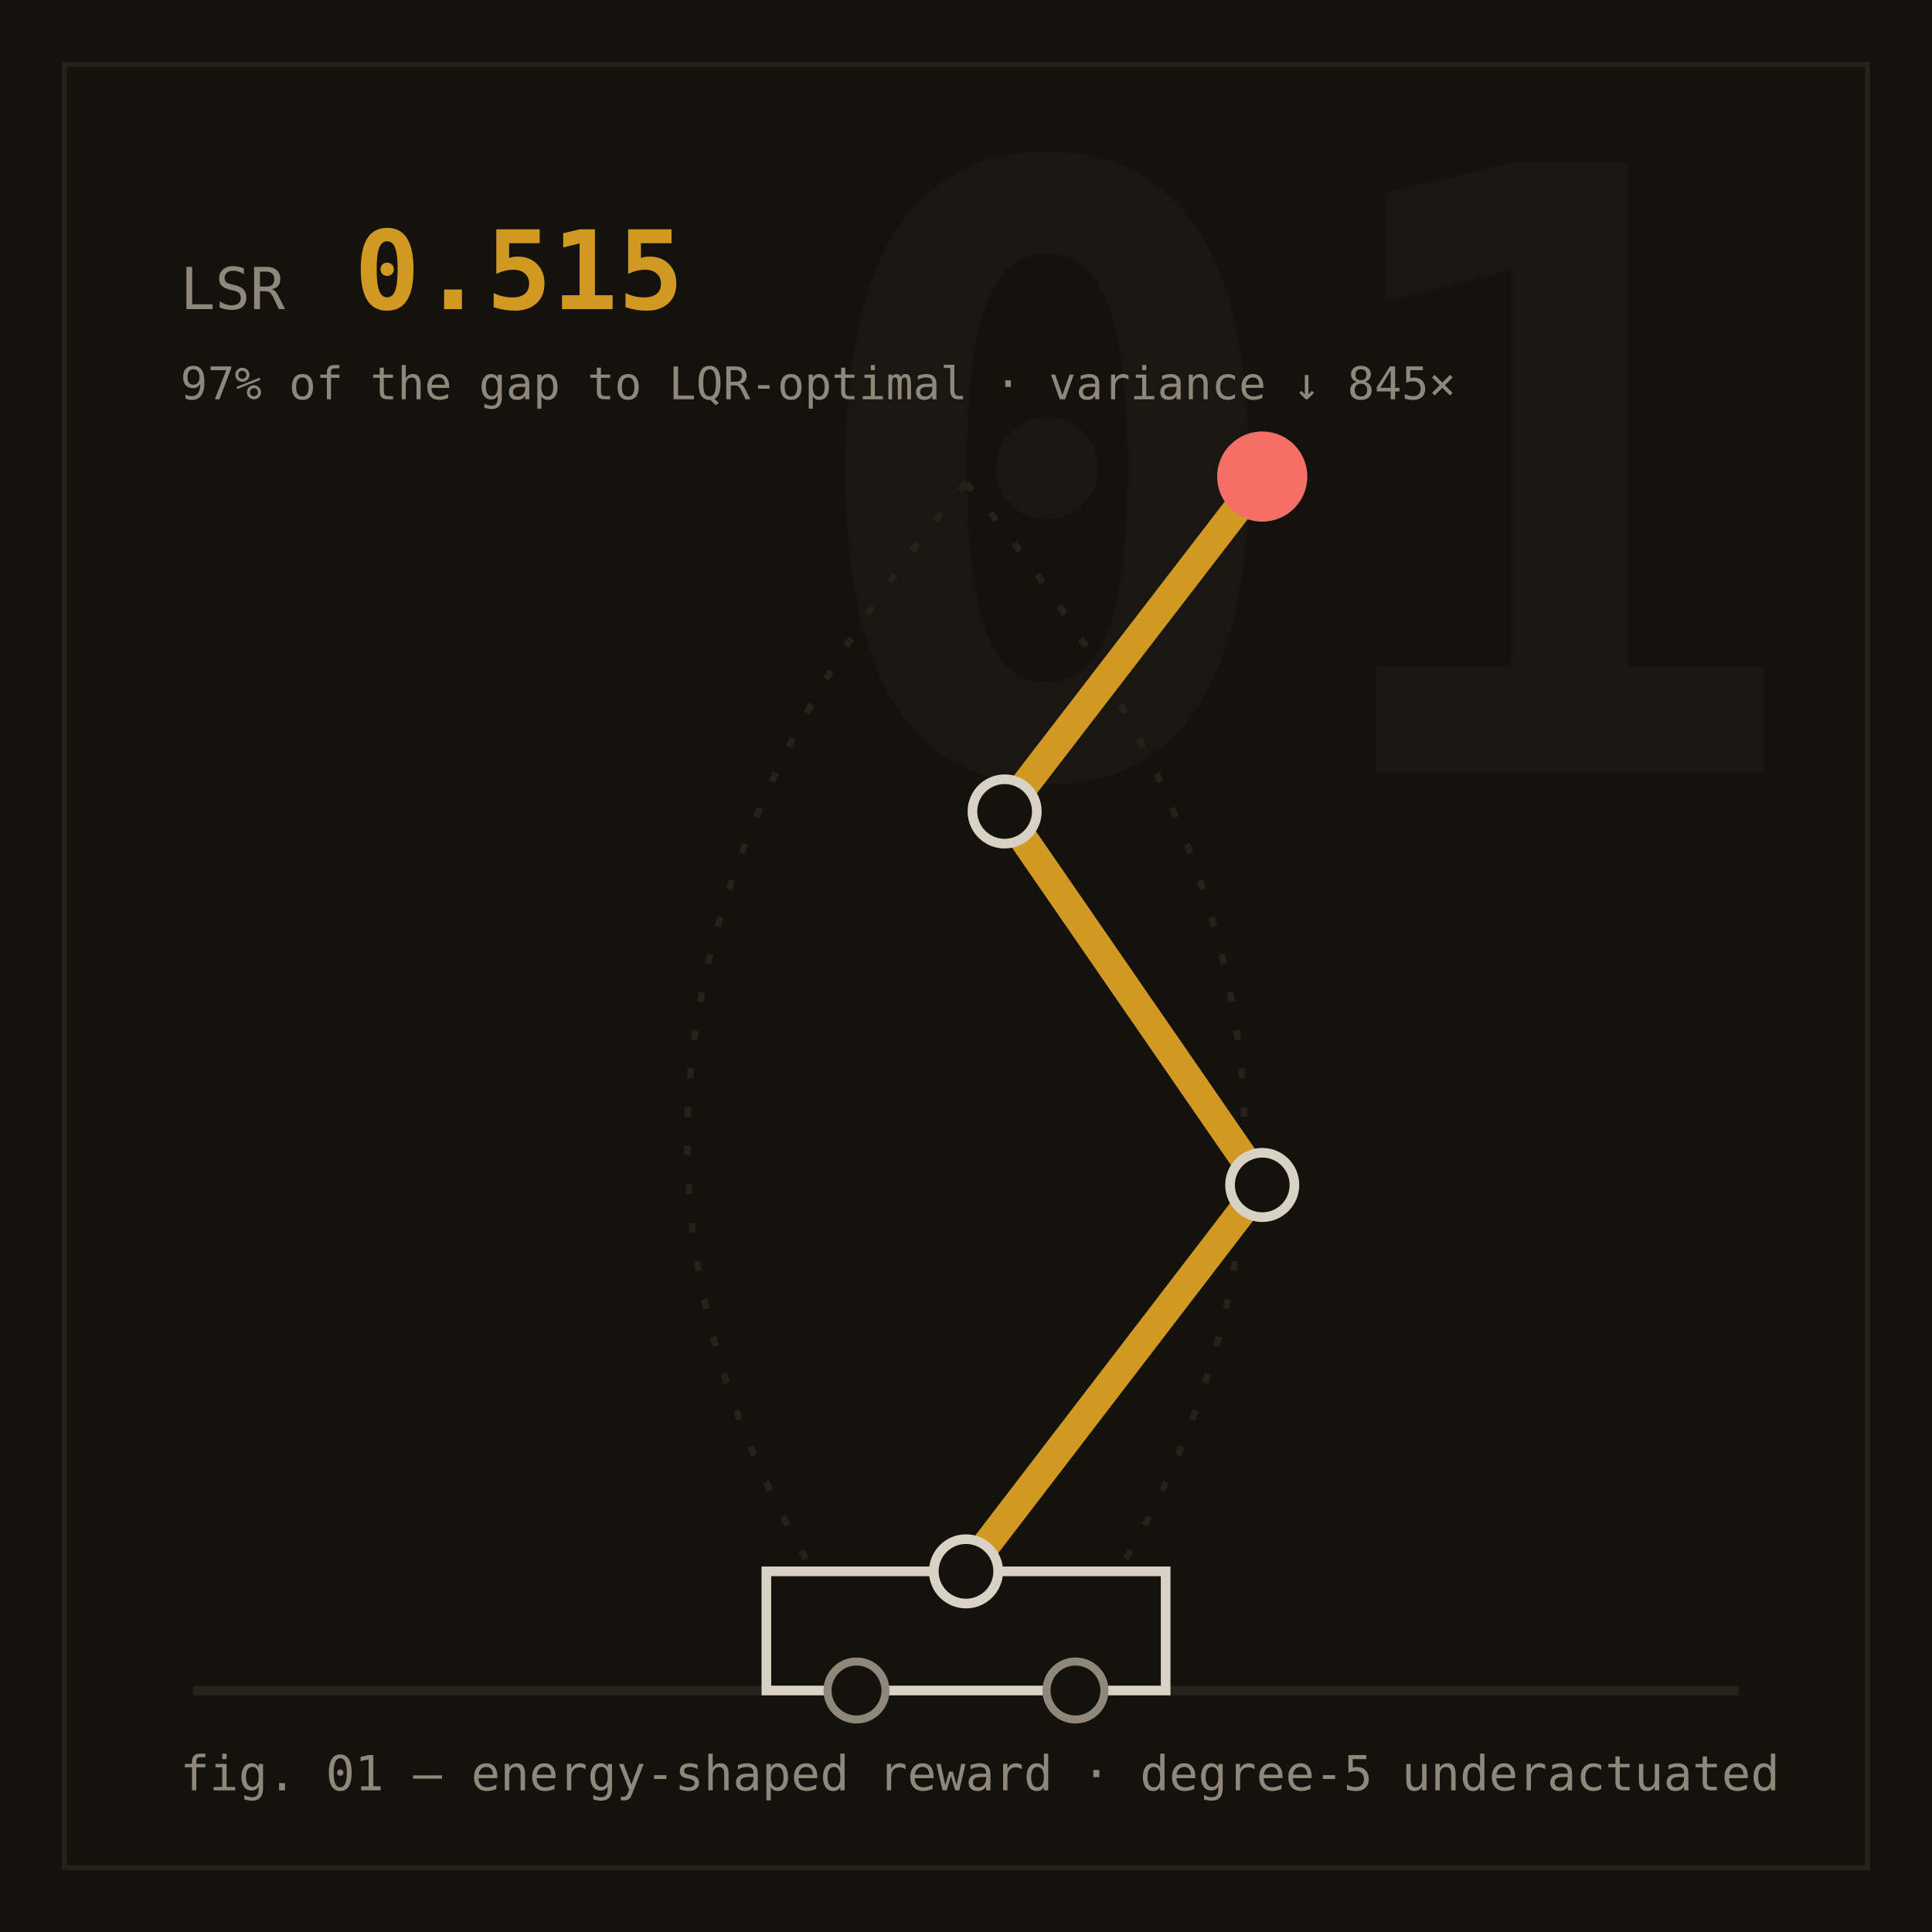
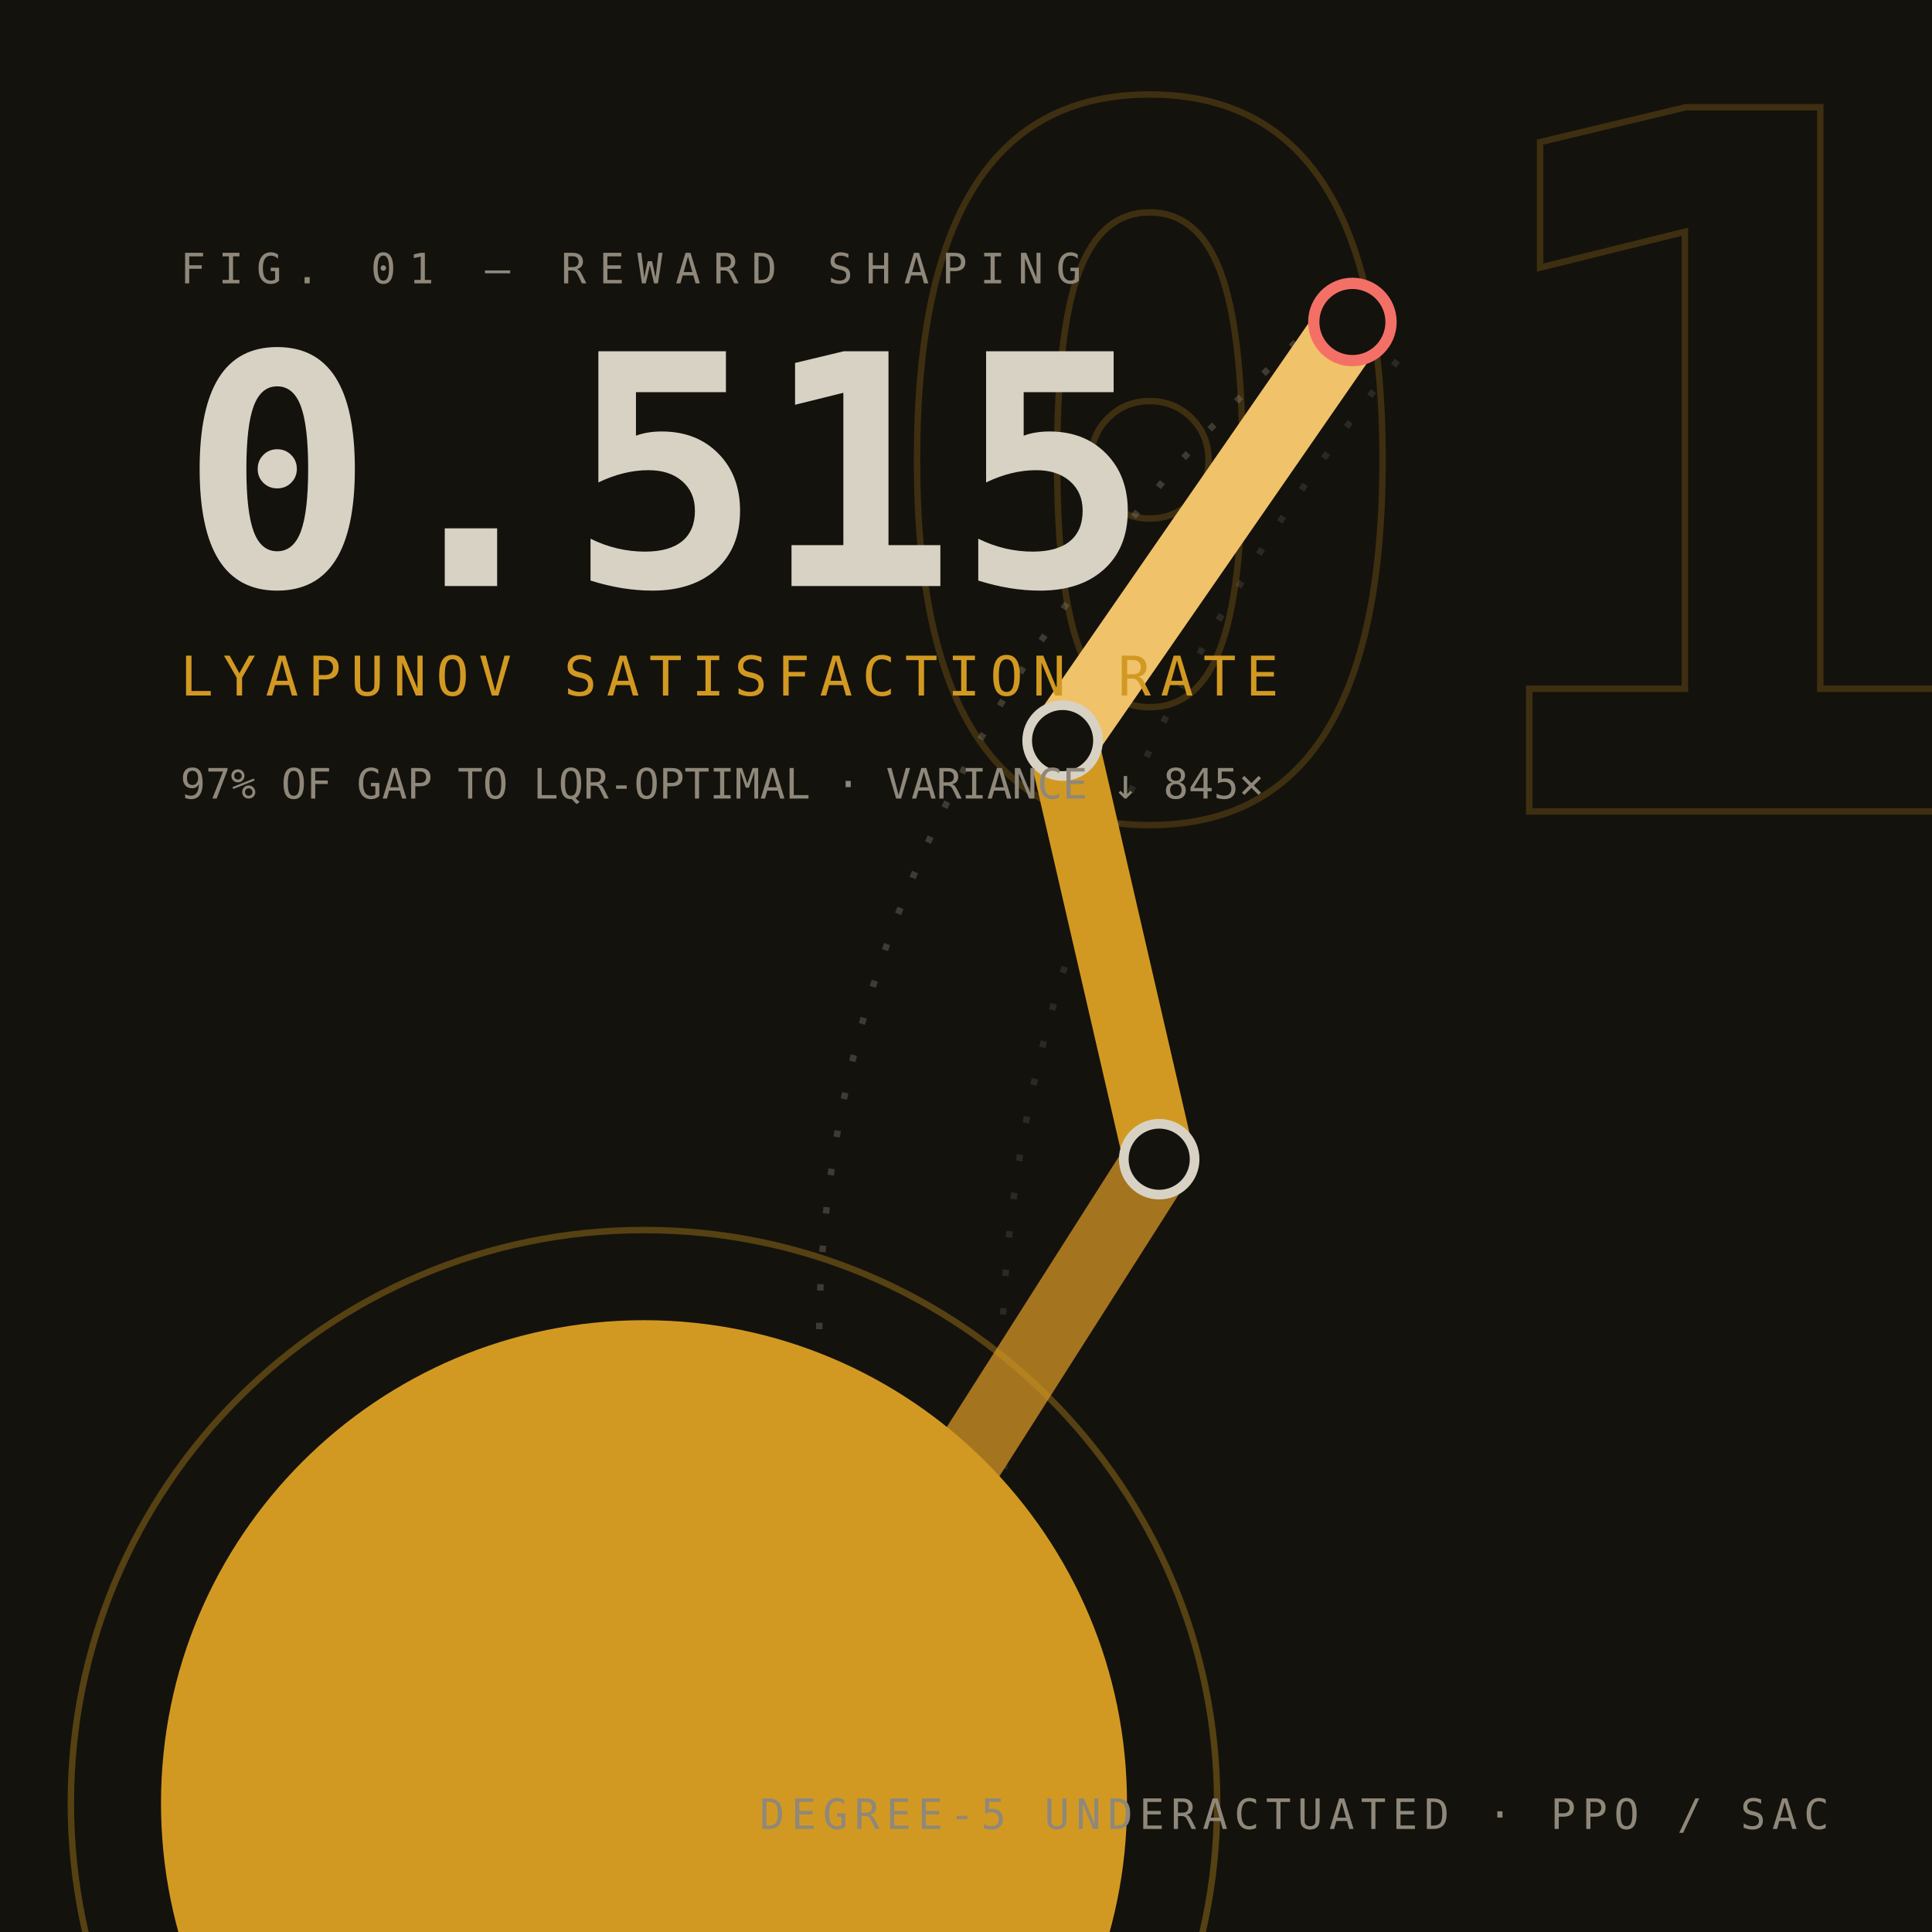
- <svg xmlns="http://www.w3.org/2000/svg" viewBox="0 0 600 600" role="img" aria-label="Triple inverted pendulum poster in amber">
+ <svg xmlns="http://www.w3.org/2000/svg" viewBox="0 0 600 600" role="img" aria-label="Amber poster: triple pendulum over a giant amber disc">
  <rect width="600" height="600" fill="#14120D" />
-   <rect x="20" y="20" width="560" height="560" fill="none" stroke="#26221A" stroke-width="1.5" />
-   <text x="560" y="240" text-anchor="end" font-family="ui-monospace, monospace" font-size="260" font-weight="bold" fill="#1A1712">01</text>
-   <path d="M 300 150 Q 150 330 260 500" fill="none" stroke="#26221A" stroke-width="2" stroke-dasharray="3 9" />
-   <path d="M 300 150 Q 450 330 340 500" fill="none" stroke="#26221A" stroke-width="2" stroke-dasharray="3 9" />
-   <line x1="60" y1="525" x2="540" y2="525" stroke="#26221A" stroke-width="3" />
-   <rect x="238" y="488" width="124" height="37" fill="#14120D" stroke="#D8D2C4" stroke-width="3" />
-   <circle cx="266" cy="525" r="9" fill="#14120D" stroke="#8F887A" stroke-width="2.5" />
-   <circle cx="334" cy="525" r="9" fill="#14120D" stroke="#8F887A" stroke-width="2.5" />
-   <line x1="300" y1="488" x2="392" y2="368" stroke="#D29922" stroke-width="9" stroke-linecap="round" />
-   <line x1="392" y1="368" x2="312" y2="252" stroke="#D29922" stroke-width="9" stroke-linecap="round" />
-   <line x1="312" y1="252" x2="392" y2="148" stroke="#D29922" stroke-width="9" stroke-linecap="round" />
-   <circle cx="300" cy="488" r="10" fill="#14120D" stroke="#D8D2C4" stroke-width="3" />
-   <circle cx="392" cy="368" r="10" fill="#14120D" stroke="#D8D2C4" stroke-width="3" />
-   <circle cx="312" cy="252" r="10" fill="#14120D" stroke="#D8D2C4" stroke-width="3" />
-   <circle cx="392" cy="148" r="14" fill="#F47067" />
-   <text x="56" y="96" font-family="ui-monospace, monospace" font-size="18" fill="#8F887A">LSR</text>
-   <text x="110" y="96" font-family="ui-monospace, monospace" font-size="34" font-weight="bold" fill="#D29922">0.515</text>
-   <text x="56" y="124" font-family="ui-monospace, monospace" font-size="14" fill="#8F887A">97% of the gap to LQR-optimal · variance ↓ 845×</text>
-   <text x="56" y="556" font-family="ui-monospace, monospace" font-size="15" fill="#8F887A">fig. 01 — energy-shaped reward · degree-5 underactuated</text>
+   <text x="628" y="252" text-anchor="end" font-family="ui-monospace, monospace" font-size="300" font-weight="bold" fill="none" stroke="#D29922" stroke-opacity="0.22" stroke-width="2">01</text>
+   <path d="M 420 90 Q 230 260 258 470" fill="none" stroke="#8F887A" stroke-opacity="0.35" stroke-width="2" stroke-dasharray="2 10" />
+   <path d="M 434 112 Q 300 280 312 458" fill="none" stroke="#8F887A" stroke-opacity="0.2" stroke-width="2" stroke-dasharray="2 10" />
+   <g stroke-linecap="round">
+     <line x1="420" y1="100" x2="330" y2="230" stroke="#F0C26A" stroke-width="22" />
+     <line x1="330" y1="230" x2="360" y2="360" stroke="#D29922" stroke-width="22" />
+     <line x1="360" y1="360" x2="290" y2="470" stroke="#A5741F" stroke-width="22" />
+   </g>
+   <circle cx="420" cy="100" r="12" fill="#14120D" stroke="#F47067" stroke-width="3.5" />
+   <circle cx="330" cy="230" r="11" fill="#14120D" stroke="#D8D2C4" stroke-width="3" />
+   <circle cx="360" cy="360" r="11" fill="#14120D" stroke="#D8D2C4" stroke-width="3" />
+   <circle cx="290" cy="470" r="11" fill="#14120D" stroke="#D8D2C4" stroke-width="3" />
+   <circle cx="200" cy="560" r="150" fill="#D29922" />
+   <circle cx="200" cy="560" r="178" fill="none" stroke="#D29922" stroke-opacity="0.35" stroke-width="2" />
+   <text x="56" y="88" font-family="ui-monospace, monospace" font-size="13" letter-spacing="4" fill="#8F887A">FIG. 01 — REWARD SHAPING</text>
+   <text x="56" y="182" font-family="ui-monospace, monospace" font-size="100" font-weight="bold" fill="#D8D2C4">0.515</text>
+   <text x="56" y="216" font-family="ui-monospace, monospace" font-size="17" letter-spacing="3" fill="#D29922">LYAPUNOV SATISFACTION RATE</text>
+   <text x="56" y="248" font-family="ui-monospace, monospace" font-size="13" fill="#8F887A">97% OF GAP TO LQR-OPTIMAL · VARIANCE ↓ 845×</text>
+   <text x="568" y="568" text-anchor="end" font-family="ui-monospace, monospace" font-size="13" letter-spacing="2" fill="#8F887A">DEGREE-5 UNDERACTUATED · PPO / SAC</text>
</svg>
